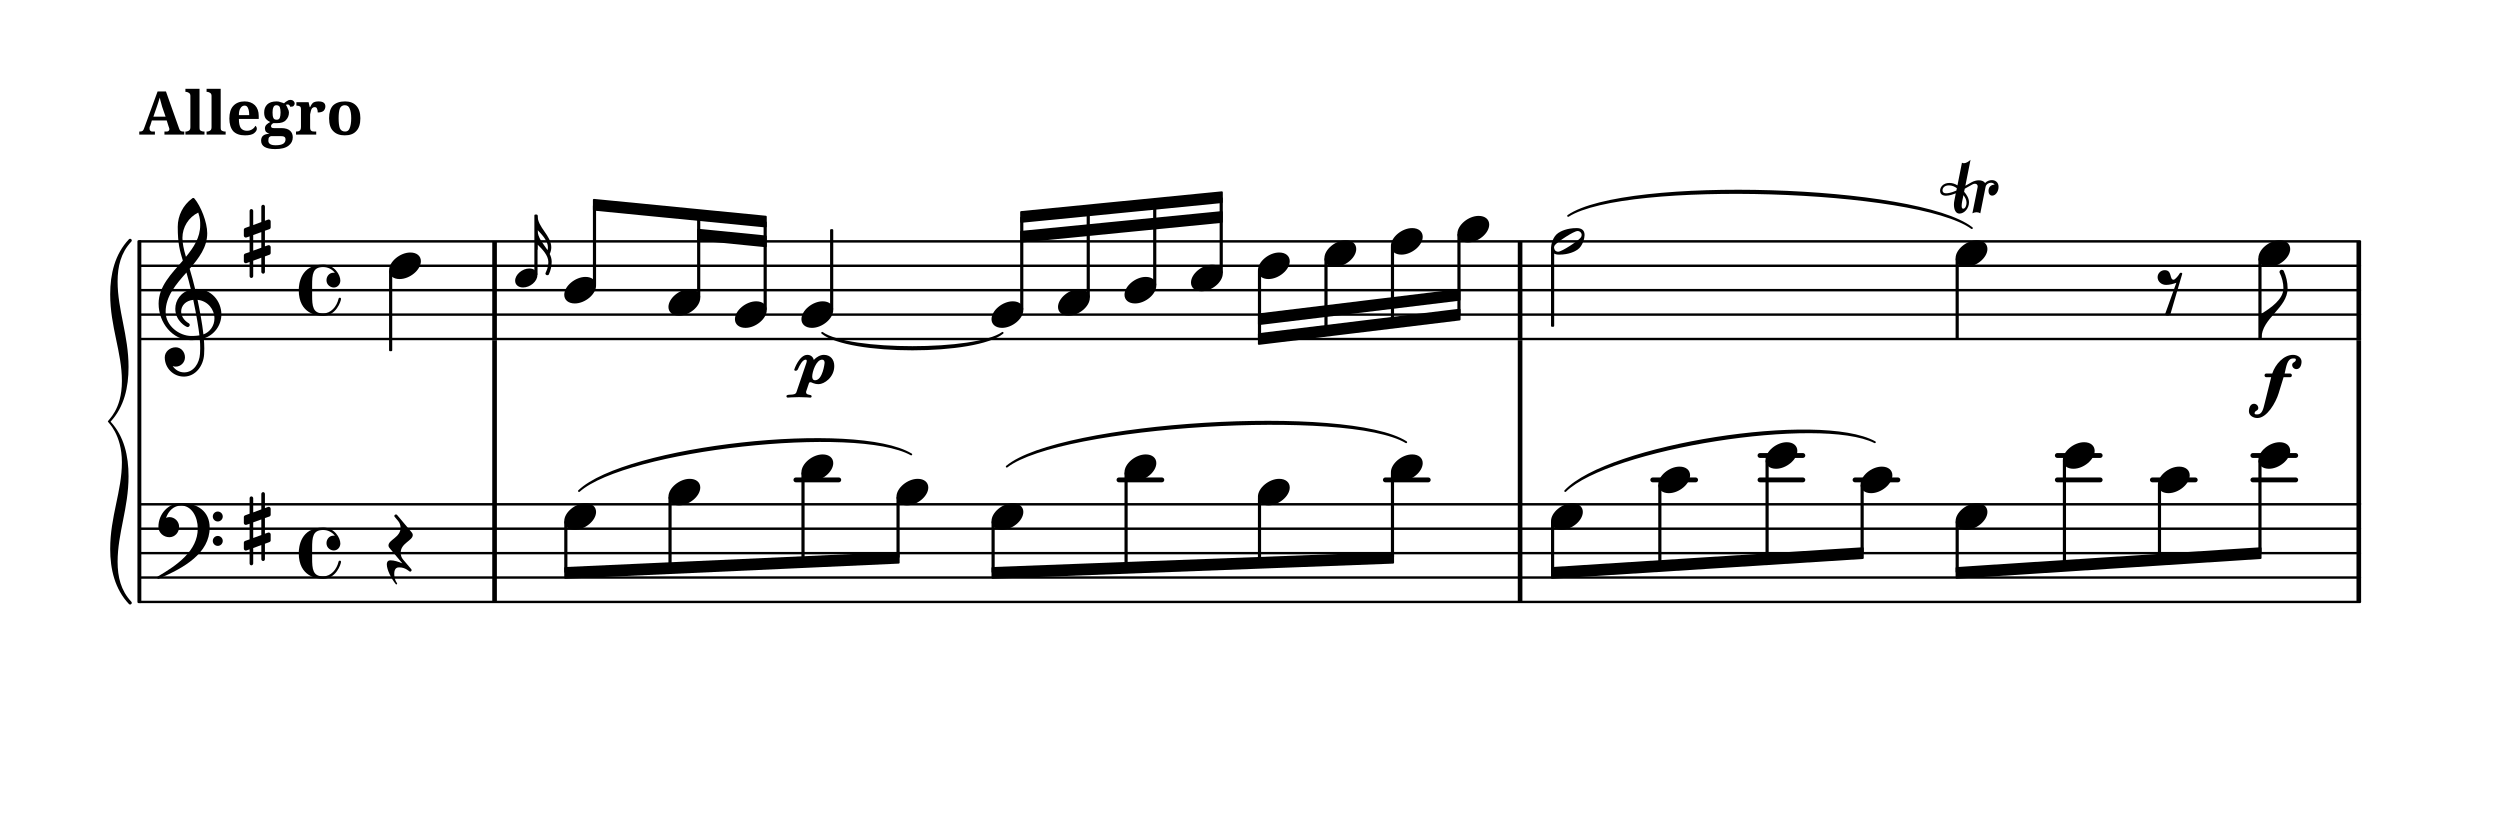
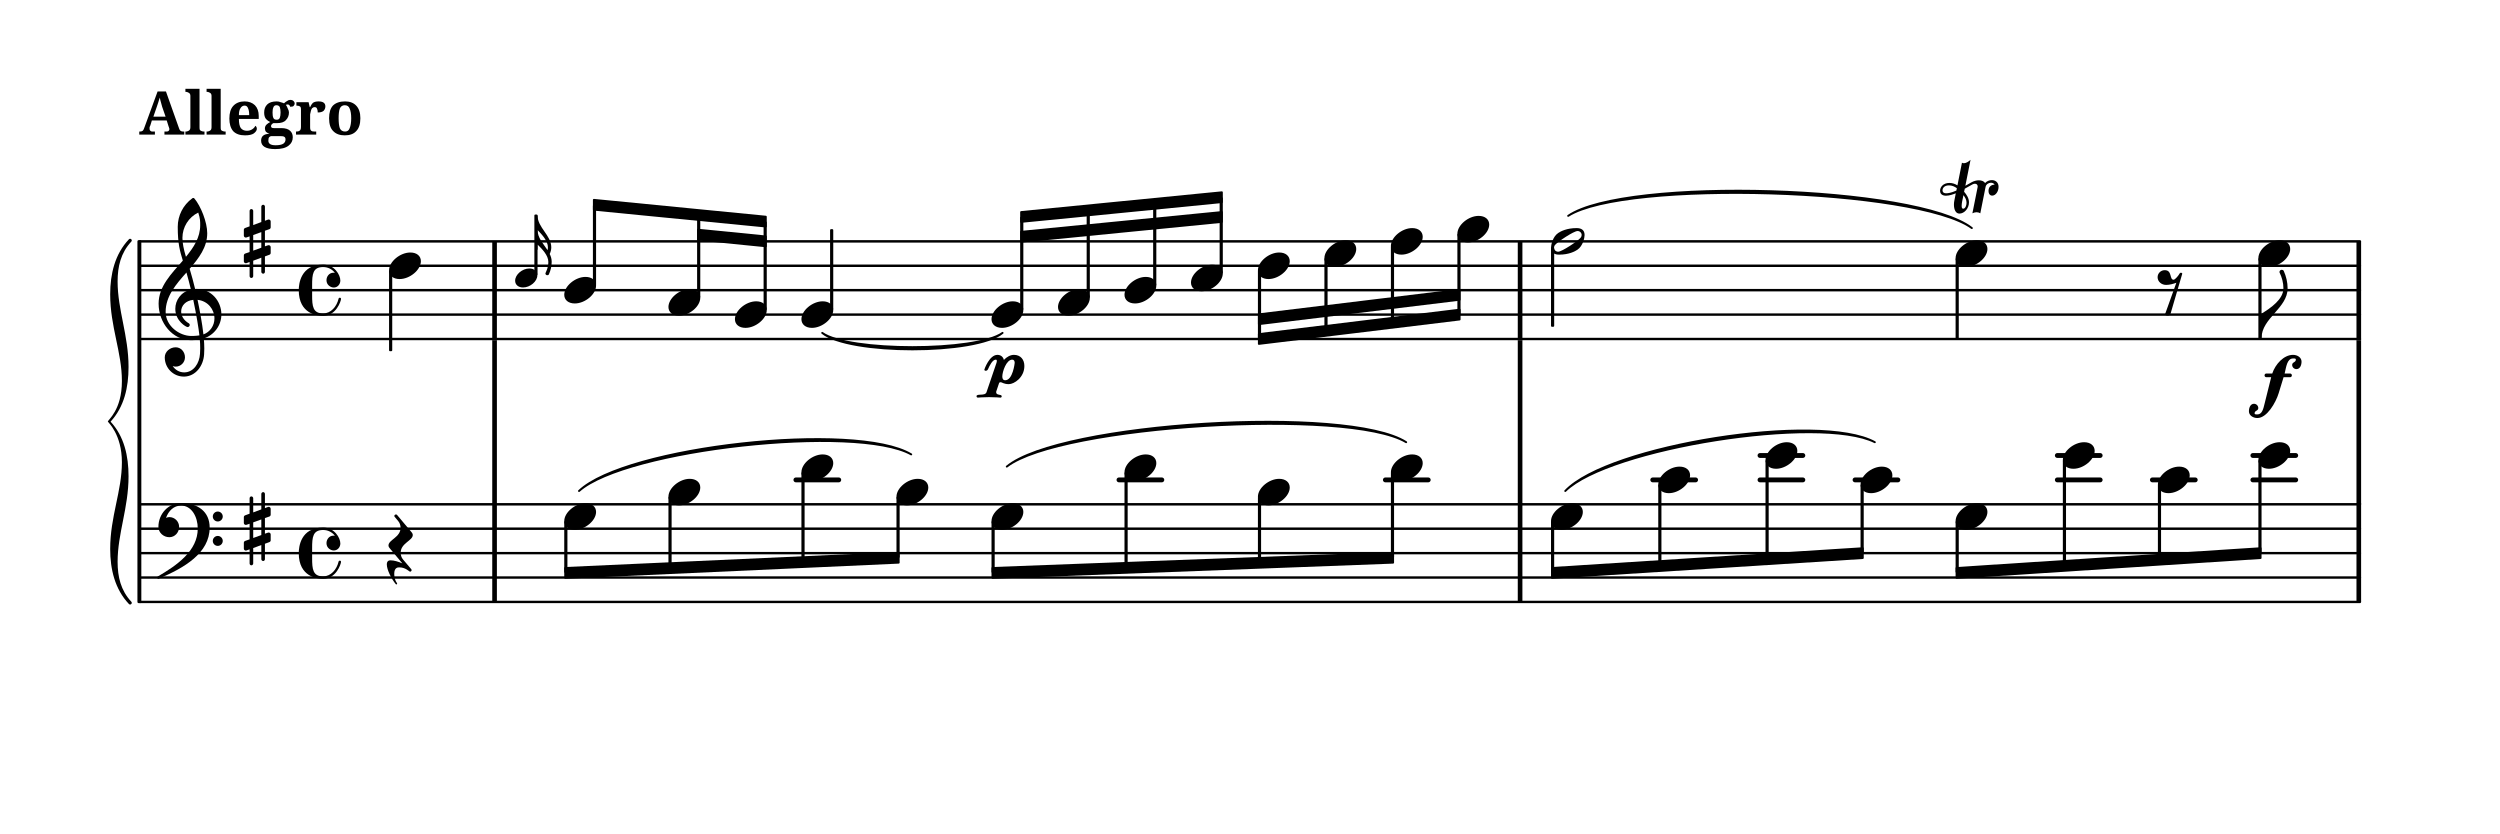
<svg xmlns="http://www.w3.org/2000/svg" version="1.2" width="180.00mm" height="60.00mm" viewBox="0 0 102.43 34.143">
  <style type="text/css">

tspan { white-space: pre; }

</style>
  <g transform="translate(5.6906, 5.5142)">
    <text font-family="serif" font-weight="bold" font-size="2.47" text-anchor="start" fill="currentColor">
      <tspan>Allegro</tspan>
    </text>
  </g>
  <g transform="translate(5.6906, 13.8892)">
    <line stroke-linejoin="round" stroke-linecap="round" stroke-width="0.1" stroke="currentColor" x1="0.05" y1="0" x2="90.999" y2="0" />
  </g>
  <g transform="translate(5.6906, 12.8892)">
    <line stroke-linejoin="round" stroke-linecap="round" stroke-width="0.1" stroke="currentColor" x1="0.05" y1="0" x2="90.999" y2="0" />
  </g>
  <g transform="translate(5.6906, 11.8892)">
    <line stroke-linejoin="round" stroke-linecap="round" stroke-width="0.1" stroke="currentColor" x1="0.05" y1="0" x2="90.999" y2="0" />
  </g>
  <g transform="translate(5.6906, 10.8892)">
    <line stroke-linejoin="round" stroke-linecap="round" stroke-width="0.1" stroke="currentColor" x1="0.05" y1="0" x2="90.999" y2="0" />
  </g>
  <g transform="translate(5.6906, 9.8892)">
    <line stroke-linejoin="round" stroke-linecap="round" stroke-width="0.1" stroke="currentColor" x1="0.05" y1="0" x2="90.999" y2="0" />
  </g>
  <g transform="translate(96.5494, 6.5472)">
    <rect x="0" y="7.392" width="0.19" height="6.723" ry="0" fill="currentColor" />
  </g>
  <g transform="translate(5.6906, 18.6623)">
    <rect x="86.514" y="-0.1" width="1.956" height="0.2" ry="0.1" fill="currentColor" />
  </g>
  <g transform="translate(5.6906, 19.6623)">
    <rect x="86.514" y="-0.1" width="1.956" height="0.2" ry="0.1" fill="currentColor" />
  </g>
  <g transform="translate(5.6906, 19.6623)">
    <rect x="82.397" y="-0.1" width="1.956" height="0.2" ry="0.1" fill="currentColor" />
  </g>
  <g transform="translate(5.6906, 18.6623)">
    <rect x="78.502" y="-0.1" width="1.956" height="0.2" ry="0.1" fill="currentColor" />
  </g>
  <g transform="translate(5.6906, 19.6623)">
    <rect x="78.502" y="-0.1" width="1.956" height="0.2" ry="0.1" fill="currentColor" />
  </g>
  <g transform="translate(5.6906, 19.6623)">
    <rect x="70.214" y="-0.1" width="1.956" height="0.2" ry="0.1" fill="currentColor" />
  </g>
  <g transform="translate(5.6906, 18.6623)">
    <rect x="66.32" y="-0.1" width="1.956" height="0.2" ry="0.1" fill="currentColor" />
  </g>
  <g transform="translate(5.6906, 19.6623)">
    <rect x="66.32" y="-0.1" width="1.956" height="0.2" ry="0.1" fill="currentColor" />
  </g>
  <g transform="translate(5.6906, 19.6623)">
    <rect x="61.926" y="-0.1" width="1.956" height="0.2" ry="0.1" fill="currentColor" />
  </g>
  <g transform="translate(5.6906, 19.6623)">
    <rect x="50.971" y="-0.1" width="1.956" height="0.2" ry="0.1" fill="currentColor" />
  </g>
  <g transform="translate(5.6906, 19.6623)">
    <rect x="40.056" y="-0.1" width="1.956" height="0.2" ry="0.1" fill="currentColor" />
  </g>
  <g transform="translate(5.6906, 19.6623)">
    <rect x="26.819" y="-0.1" width="1.956" height="0.2" ry="0.1" fill="currentColor" />
  </g>
  <g transform="translate(5.6906, 24.6623)">
    <line stroke-linejoin="round" stroke-linecap="round" stroke-width="0.1" stroke="currentColor" x1="0.05" y1="0" x2="90.999" y2="0" />
  </g>
  <g transform="translate(5.6906, 23.6623)">
    <line stroke-linejoin="round" stroke-linecap="round" stroke-width="0.1" stroke="currentColor" x1="0.05" y1="0" x2="90.999" y2="0" />
  </g>
  <g transform="translate(5.6906, 22.6623)">
    <line stroke-linejoin="round" stroke-linecap="round" stroke-width="0.1" stroke="currentColor" x1="0.05" y1="0" x2="90.999" y2="0" />
  </g>
  <g transform="translate(5.6906, 21.6623)">
    <line stroke-linejoin="round" stroke-linecap="round" stroke-width="0.1" stroke="currentColor" x1="0.05" y1="0" x2="90.999" y2="0" />
  </g>
  <g transform="translate(5.6906, 20.6623)">
    <line stroke-linejoin="round" stroke-linecap="round" stroke-width="0.1" stroke="currentColor" x1="0.05" y1="0" x2="90.999" y2="0" />
  </g>
  <g transform="translate(96.5494, 22.6623)">
    <rect x="0" y="-2.05" width="0.19" height="4.05" ry="0" fill="currentColor" />
  </g>
  <g transform="translate(96.5494, 11.8892)">
    <rect x="0" y="-2" width="0.19" height="4.05" ry="0" fill="currentColor" />
  </g>
  <g transform="translate(62.1861, 6.5472)">
    <rect x="0" y="7.392" width="0.19" height="6.723" ry="0" fill="currentColor" />
  </g>
  <g transform="translate(62.1861, 22.6623)">
    <rect x="0" y="-2.05" width="0.19" height="4.05" ry="0" fill="currentColor" />
  </g>
  <g transform="translate(62.1861, 11.8892)">
    <rect x="0" y="-2" width="0.19" height="4.05" ry="0" fill="currentColor" />
  </g>
  <g transform="translate(20.1684, 6.5472)">
    <rect x="0" y="7.392" width="0.19" height="6.723" ry="0" fill="currentColor" />
  </g>
  <g transform="translate(20.1684, 22.6623)">
    <rect x="0" y="-2.05" width="0.19" height="4.05" ry="0" fill="currentColor" />
  </g>
  <g transform="translate(20.1684, 11.8892)">
    <rect x="0" y="-2" width="0.19" height="4.05" ry="0" fill="currentColor" />
  </g>
  <g transform="translate(92.5952, 11.8892)">
    <rect x="-0.065" y="-1.314" width="0.13" height="3.314" ry="0.04" fill="currentColor" />
  </g>
  <g transform="translate(15.9406, 10.8892)">
    <path transform="scale(0.004, -0.004)" d="M218 136c66 0 108 -36 108 -89c0 -89 -113 -183 -218 -183c-66 0 -108 36 -108 89c0 89 113 183 218 183z" fill="currentColor" />
  </g>
  <g transform="translate(6.4906, 12.8892)">
    <path transform="scale(0.004, -0.004)" d="M266 -635h-6c-108 0 -195 88 -195 197c0 58 53 103 112 103c54 0 95 -47 95 -103c0 -52 -43 -95 -95 -95c-11 0 -21 2 -31 6c26 -39 68 -65 117 -65h4zM461 -203c68 24 113 90 113 164c0 90 -66 179 -173 190c19 -89 48 -242 60 -354zM74 28c0 -145 141 -247 264 -247 c1 0 47 0 82 6c-7 64 -29 203 -63 364c-79 -8 -124 -61 -124 -119c0 -44 25 -91 81 -123c5 -5 7 -10 7 -15c0 -11 -10 -22 -22 -22c-15 0 -126 62 -126 187c0 88 58 174 160 197c-14 58 -29 117 -46 175c-107 -121 -213 -243 -213 -403zM250 553c-29 96 -52 170 -52 346 c0 115 55 224 149 292c6 5 14 5 20 0c68 -80 133 -245 133 -358c0 -143 -86 -255 -180 -364c21 -68 39 -138 56 -207c2 0 7 1 13 1c155 0 256 -128 256 -261c0 -113 -74 -212 -180 -246c3 -35 5 -70 5 -105c0 -19 -1 -39 -2 -58c-7 -119 -88 -225 -202 -228l1 43 c93 2 153 92 159 191c1 18 2 37 2 55c0 31 -1 61 -4 92c-5 -1 -44 -8 -89 -8c-193 0 -333 180 -333 374c0 177 131 306 248 441zM428 916c0 34 1 66 -20 129c-99 -48 -162 -149 -162 -259c0 -52 12 -115 36 -194c80 97 146 198 146 324z" fill="currentColor" />
  </g>
  <g transform="translate(9.9906, 9.8892)">
    <path transform="scale(0.004, -0.004)" d="M216 -312c0 -10 -8 -19 -18 -19s-19 9 -19 19v145l-83 -31v-158c0 -10 -9 -19 -19 -19s-18 9 -18 19v145l-32 -12c-2 -1 -5 -1 -7 -1c-11 0 -20 9 -20 20v60c0 8 5 16 13 19l46 16v160l-32 -11c-2 -1 -5 -1 -7 -1c-11 0 -20 9 -20 20v60c0 8 5 15 13 18l46 17v158 c0 10 8 19 18 19s19 -9 19 -19v-145l83 31v158c0 10 9 19 19 19s18 -9 18 -19v-145l32 12c2 1 5 1 7 1c11 0 20 -9 20 -20v-60c0 -8 -5 -16 -13 -19l-46 -16v-160l32 11c2 1 5 1 7 1c11 0 20 -9 20 -20v-60c0 -8 -5 -15 -13 -18l-46 -17v-158zM96 65v-160l83 30v160z" fill="currentColor" />
  </g>
  <g transform="translate(12.2406, 11.8892)">
    <path transform="scale(0.004, -0.004)" d="M250 262c116 0 176 -106 176 -163c0 -40 -30 -72 -67 -72c-31 0 -75 25 -75 75c0 38 27 77 72 77c4 0 9 0 14 -1c-28 37 -72 59 -120 59c-106 0 -113 -73 -113 -186v-51v-51c0 -113 7 -187 113 -187c80 0 139 70 158 151c2 7 7 10 12 10c6 0 13 -4 13 -12 c0 -22 -50 -174 -183 -174c-59 0 -250 19 -250 263c0 62 18 262 250 262z" fill="currentColor" />
  </g>
  <g transform="translate(15.9406, 22.6623)">
    <path transform="scale(0.004, -0.004)" d="M-6 78c0 59 124 83 124 182c0 24 -8 49 -25 69l-35 42c-3 3 -4 7 -4 10c0 9 9 15 17 15c4 0 8 -1 11 -5l151 -180c7 -9 10 -17 10 -25c0 -59 -124 -83 -124 -182c0 -24 7 -49 24 -69l84 -99c3 -3 4 -7 4 -10c0 -9 -8 -16 -16 -16s-45 44 -109 44c-16 0 -53 0 -53 -67 c0 -35 11 -74 28 -94c7 -8 -5 -19 -12 -11c-45 54 -92 148 -92 202c0 41 27 42 40 42c33 0 78 -13 119 -31l-132 158c-7 9 -10 17 -10 25z" fill="currentColor" />
  </g>
  <g transform="translate(6.4906, 21.6623)">
    <path transform="scale(0.004, -0.004)" d="M557 -125c0 28 23 51 51 51s51 -23 51 -51s-23 -51 -51 -51s-51 23 -51 51zM557 125c0 28 23 51 51 51s51 -23 51 -51s-23 -51 -51 -51s-51 23 -51 51zM232 263c172 0 293 -88 293 -251c0 -263 -263 -414 -516 -521c-3 -3 -6 -4 -9 -4c-7 0 -13 6 -13 13c0 3 1 6 4 9 c202 118 412 265 412 493c0 120 -63 235 -171 235c-74 0 -129 -54 -154 -126c11 5 22 8 34 8c55 0 100 -45 100 -100c0 -58 -44 -106 -100 -106c-60 0 -112 47 -112 106c0 133 102 244 232 244z" fill="currentColor" />
  </g>
  <g transform="translate(9.9906, 21.6623)">
    <path transform="scale(0.004, -0.004)" d="M216 -312c0 -10 -8 -19 -18 -19s-19 9 -19 19v145l-83 -31v-158c0 -10 -9 -19 -19 -19s-18 9 -18 19v145l-32 -12c-2 -1 -5 -1 -7 -1c-11 0 -20 9 -20 20v60c0 8 5 16 13 19l46 16v160l-32 -11c-2 -1 -5 -1 -7 -1c-11 0 -20 9 -20 20v60c0 8 5 15 13 18l46 17v158 c0 10 8 19 18 19s19 -9 19 -19v-145l83 31v158c0 10 9 19 19 19s18 -9 18 -19v-145l32 12c2 1 5 1 7 1c11 0 20 -9 20 -20v-60c0 -8 -5 -16 -13 -19l-46 -16v-160l32 11c2 1 5 1 7 1c11 0 20 -9 20 -20v-60c0 -8 -5 -15 -13 -18l-46 -17v-158zM96 65v-160l83 30v160z" fill="currentColor" />
  </g>
  <g transform="translate(12.2406, 22.6623)">
    <path transform="scale(0.004, -0.004)" d="M250 262c116 0 176 -106 176 -163c0 -40 -30 -72 -67 -72c-31 0 -75 25 -75 75c0 38 27 77 72 77c4 0 9 0 14 -1c-28 37 -72 59 -120 59c-106 0 -113 -73 -113 -186v-51v-51c0 -113 7 -187 113 -187c80 0 139 70 158 151c2 7 7 10 12 10c6 0 13 -4 13 -12 c0 -22 -50 -174 -183 -174c-59 0 -250 19 -250 263c0 62 18 262 250 262z" fill="currentColor" />
  </g>
  <g transform="translate(16.0056, 11.8892)">
    <rect x="-0.065" y="-0.814" width="0.13" height="3.314" ry="0.04" fill="currentColor" />
  </g>
  <g transform="translate(23.1183, 22.6623)">
    <path stroke-width="0.08" stroke-linejoin="round" stroke-linecap="round" stroke="currentColor" fill="currentColor" d="M0.605 -2.545C2.515 -4.372 11.954 -5.412 14.216 -4.045L14.216 -4.045C11.967 -5.293 2.528 -4.253 0.605 -2.545z" />
  </g>
  <g transform="translate(21.1064, 11.3892)">
    <path transform="scale(0.0028, -0.0028)" d="M208 139c69 0 117 -40 117 -99c0 -91 -107 -179 -209 -179c-69 0 -116 40 -116 99c0 91 106 179 208 179z" fill="currentColor" />
  </g>
  <g transform="translate(21.9593, 11.8892)">
    <rect x="-0.065" y="-3.1" width="0.13" height="2.486" ry="0.04" fill="currentColor" />
  </g>
  <g transform="translate(22.0243, 8.8292)">
    <path transform="scale(0.0028, -0.0028)" d="M0 -212v-213v213c0 -114 85 -201 146 -295c4 13 6 26 6 40c0 94 -87 188 -152 255zM115 -848c0 11 43 74 43 169s-90 188 -158 254v-75h-21v500h21c0 -177 201 -290 201 -467c0 -33 -9 -66 -23 -96c18 -36 29 -74 29 -116c0 -63 -15 -125 -41 -182 c-5 -10 -14 -13 -23 -13c-14 0 -28 10 -28 26z" fill="currentColor" />
  </g>
  <g transform="translate(57.0527, 22.6623)">
    <rect x="-0.065" y="-3.314" width="0.13" height="3.506" ry="0.04" fill="currentColor" />
  </g>
  <g transform="translate(24.2925, 8.3892)">
    <polygon stroke-linejoin="round" stroke-linecap="round" stroke-width="0.08" fill="currentColor" stroke="currentColor" points="7.083 0.49 7.083 0.89 0.04 0.2 0.04 -0.2" />
  </g>
  <g transform="translate(28.5617, 9.6127)">
    <polygon stroke-linejoin="round" stroke-linecap="round" stroke-width="0.08" fill="currentColor" stroke="currentColor" points="2.814 0.076 2.814 0.476 0.04 0.2 0.04 -0.2" />
  </g>
  <g transform="translate(59.7119, 9.3892)">
    <path transform="scale(0.004, -0.004)" d="M218 136c66 0 108 -36 108 -89c0 -89 -113 -183 -218 -183c-66 0 -108 36 -108 89c0 89 113 183 218 183z" fill="currentColor" />
  </g>
  <g transform="translate(59.7769, 11.8892)">
    <rect x="-0.065" y="-2.314" width="0.13" height="3.322" ry="0.04" fill="currentColor" />
  </g>
  <g transform="translate(32.8359, 11.8892)">
    <path stroke-width="0.08" stroke-linejoin="round" stroke-linecap="round" stroke="currentColor" fill="currentColor" d="M0.852 1.75C1.94 2.649 7.153 2.649 8.241 1.75L8.241 1.75C7.153 2.529 1.94 2.529 0.852 1.75z" />
  </g>
+   <g transform="translate(40.6243, 22.6623)">
+     <path stroke-width="0.08" stroke-linejoin="round" stroke-linecap="round" stroke="currentColor" fill="currentColor" d="M0.626 -3.545C2.796 -5.357 14.614 -6.08 16.989 -4.545L16.989 -4.545C14.621 -5.96 2.804 -5.237 0.626 -3.545z" />
+   </g>
  <g transform="translate(63.548, 9.8892)">
    <path transform="scale(0.004, -0.004)" d="M314 65c0 23 -19 41 -42 41c-39 0 -204 -110 -231 -143c-7 -8 -10 -18 -10 -28c0 -23 19 -41 42 -41c39 0 203 110 230 143c7 8 11 18 11 28zM262 136c41 0 82 -14 82 -71c0 -26 -16 -112 -74 -151c-25 -17 -87 -50 -187 -50c-41 0 -83 14 -83 71c0 26 16 112 74 151 c25 17 88 50 188 50z" fill="currentColor" />
  </g>
  <g transform="translate(63.548, 21.1623)">
    <path transform="scale(0.004, -0.004)" d="M218 136c66 0 108 -36 108 -89c0 -89 -113 -183 -218 -183c-66 0 -108 36 -108 89c0 89 113 183 218 183z" fill="currentColor" />
  </g>
  <g transform="translate(63.613, 11.8892)">
    <rect x="-0.065" y="-1.741" width="0.13" height="3.241" ry="0.04" fill="currentColor" />
  </g>
  <g transform="translate(5.6306, 17.2757)">
    <rect x="0" y="-7.437" width="0.16" height="14.873" ry="0.05" fill="currentColor" />
  </g>
  <g transform="translate(63.613, 22.6623)">
    <rect x="-0.065" y="-1.314" width="0.13" height="2.12" ry="0.04" fill="currentColor" />
  </g>
-   <g transform="translate(40.6243, 22.6623)">
-     <path stroke-width="0.08" stroke-linejoin="round" stroke-linecap="round" stroke="currentColor" fill="currentColor" d="M0.626 -3.545C2.796 -5.357 14.614 -6.08 16.989 -4.545L16.989 -4.545C14.621 -5.96 2.804 -5.237 0.626 -3.545z" />
-   </g>
  <g transform="translate(67.9422, 19.6623)">
    <path transform="scale(0.004, -0.004)" d="M218 136c66 0 108 -36 108 -89c0 -89 -113 -183 -218 -183c-66 0 -108 36 -108 89c0 89 113 183 218 183z" fill="currentColor" />
  </g>
  <g transform="translate(68.0072, 22.6623)">
    <rect x="-0.065" y="-2.814" width="0.13" height="3.342" ry="0.04" fill="currentColor" />
  </g>
  <g transform="translate(72.3364, 18.6623)">
    <path transform="scale(0.004, -0.004)" d="M218 136c66 0 108 -36 108 -89c0 -89 -113 -183 -218 -183c-66 0 -108 36 -108 89c0 89 113 183 218 183z" fill="currentColor" />
  </g>
  <g transform="translate(72.4014, 22.6623)">
    <rect x="-0.065" y="-3.814" width="0.13" height="4.064" ry="0.04" fill="currentColor" />
  </g>
  <g transform="translate(23.1183, 23.4723)">
    <polygon stroke-linejoin="round" stroke-linecap="round" stroke-width="0.08" fill="currentColor" stroke="currentColor" points="13.702 -0.82 13.702 -0.42 0.04 0.2 0.04 -0.2" />
  </g>
  <g transform="translate(76.2305, 19.6623)">
    <path transform="scale(0.004, -0.004)" d="M218 136c66 0 108 -36 108 -89c0 -89 -113 -183 -218 -183c-66 0 -108 36 -108 89c0 89 113 183 218 183z" fill="currentColor" />
  </g>
  <g transform="translate(76.2955, 22.6623)">
    <rect x="-0.065" y="-2.814" width="0.13" height="2.818" ry="0.04" fill="currentColor" />
  </g>
  <g transform="translate(41.7985, 8.8892)">
    <polygon stroke-linejoin="round" stroke-linecap="round" stroke-width="0.08" fill="currentColor" stroke="currentColor" points="8.263 -1.01 8.263 -0.61 0.04 0.2 0.04 -0.2" />
  </g>
  <g transform="translate(41.7985, 9.6992)">
    <polygon stroke-linejoin="round" stroke-linecap="round" stroke-width="0.08" fill="currentColor" stroke="currentColor" points="8.263 -1.01 8.263 -0.61 0.04 0.2 0.04 -0.2" />
  </g>
  <g transform="translate(80.1247, 10.3892)">
    <path transform="scale(0.004, -0.004)" d="M218 136c66 0 108 -36 108 -89c0 -89 -113 -183 -218 -183c-66 0 -108 36 -108 89c0 89 113 183 218 183z" fill="currentColor" />
  </g>
  <g transform="translate(80.7768, 8.7072)">
    <path transform="scale(0.004, -0.004)" d="M-297 227c0 -15 8 -30 39 -30c10 0 46 2 103 28l5 24c-23 17 -50 29 -81 29c-51 0 -66 -31 -66 -51zM-26 104c0 -61 -47 -115 -98 -115c-39 0 -56 44 -56 91c0 14 1 28 4 41l15 76c-20 -8 -63 -25 -101 -25c-19 0 -60 6 -60 51c0 38 32 80 96 80c31 0 58 -10 82 -25 l46 232c6 -3 13 -5 20 -5c22 0 48 16 68 35l-53 -266l64 36c26 14 51 20 74 20c29 0 53 -10 64 -28c18 20 44 30 69 30c36 0 69 -22 69 -69c0 -49 -31 -90 -65 -90c-25 0 -38 22 -38 48c0 50 37 64 60 64h3c-8 14 -23 20 -38 20c-24 0 -50 -16 -55 -43l-54 -270 c-11 7 -24 11 -38 11s-29 -4 -43 -11l54 270v7c0 16 -12 26 -29 26c-7 0 -16 -3 -24 -7l-79 -44l-7 -31c27 -31 50 -67 50 -109zM-86 39c23 0 35 34 35 61c0 30 -14 55 -32 78l-5 -27c-4 -18 -13 -56 -13 -83c0 -17 4 -29 15 -29z" fill="currentColor" />
  </g>
  <g transform="translate(80.1247, 21.1623)">
    <path transform="scale(0.004, -0.004)" d="M218 136c66 0 108 -36 108 -89c0 -89 -113 -183 -218 -183c-66 0 -108 36 -108 89c0 89 113 183 218 183z" fill="currentColor" />
  </g>
  <g transform="translate(80.1897, 11.8892)">
    <rect x="-0.065" y="-1.314" width="0.13" height="3.314" ry="0.04" fill="currentColor" />
  </g>
  <g transform="translate(80.1897, 22.6623)">
    <rect x="-0.065" y="-1.314" width="0.13" height="2.12" ry="0.04" fill="currentColor" />
  </g>
  <g transform="translate(51.5393, 13.0792)">
    <polygon stroke-linejoin="round" stroke-linecap="round" stroke-width="0.08" fill="currentColor" stroke="currentColor" points="8.263 -1.2 8.263 -0.8 0.04 0.2 0.04 -0.2" />
  </g>
  <g transform="translate(51.5393, 13.8892)">
    <polygon stroke-linejoin="round" stroke-linecap="round" stroke-width="0.08" fill="currentColor" stroke="currentColor" points="8.263 -1.2 8.263 -0.8 0.04 0.2 0.04 -0.2" />
  </g>
  <g transform="translate(84.5189, 18.6623)">
    <path transform="scale(0.004, -0.004)" d="M218 136c66 0 108 -36 108 -89c0 -89 -113 -183 -218 -183c-66 0 -108 36 -108 89c0 89 113 183 218 183z" fill="currentColor" />
  </g>
  <g transform="translate(84.5839, 22.6623)">
    <rect x="-0.065" y="-3.814" width="0.13" height="4.336" ry="0.04" fill="currentColor" />
  </g>
  <g transform="translate(63.548, 11.8892)">
    <path stroke-width="0.08" stroke-linejoin="round" stroke-linecap="round" stroke="currentColor" fill="currentColor" d="M0.703 -3.045C3.039 -4.655 15.007 -4.293 17.242 -2.545L17.242 -2.545C15.004 -4.173 3.035 -4.535 0.703 -3.045z" />
  </g>
  <g transform="translate(88.4131, 11.8892)">
    <path transform="scale(0.004, -0.004)" d="M70 205c79 0 46 -98 91 -98c16 0 54 48 61 63c6 12 23 12 28 0l-123 -420c-8 -7 -17 -10 -27 -10s-20 3 -28 10l117 326c-34 -12 -69 -22 -105 -22c-47 0 -87 34 -87 79c0 40 33 72 73 72z" fill="currentColor" />
  </g>
  <g transform="translate(88.4131, 19.6623)">
    <path transform="scale(0.004, -0.004)" d="M218 136c66 0 108 -36 108 -89c0 -89 -113 -183 -218 -183c-66 0 -108 36 -108 89c0 89 113 183 218 183z" fill="currentColor" />
  </g>
  <g transform="translate(88.4781, 22.6623)">
    <rect x="-0.065" y="-2.814" width="0.13" height="3.084" ry="0.04" fill="currentColor" />
  </g>
  <g transform="translate(40.6243, 23.4723)">
    <polygon stroke-linejoin="round" stroke-linecap="round" stroke-width="0.08" fill="currentColor" stroke="currentColor" points="16.453 -0.82 16.453 -0.42 0.04 0.2 0.04 -0.2" />
  </g>
  <g transform="translate(92.5302, 10.3892)">
    <path transform="scale(0.004, -0.004)" d="M218 136c66 0 108 -36 108 -89c0 -89 -113 -183 -218 -183c-66 0 -108 36 -108 89c0 89 113 183 218 183z" fill="currentColor" />
  </g>
  <g transform="translate(92.5506, 16.4352)">
    <path transform="scale(0.004, -0.004)" d="M253 245l-50 -163c-30 -99 -121 -255 -218 -255c-45 0 -87 27 -87 69c0 39 17 77 52 77c24 0 44 -20 44 -44c0 -30 -38 -24 -38 -54c0 -10 11 -11 23 -11h6c48 0 61 58 73 108l68 273h-49c-11 0 -19 8 -19 19s8 19 19 19h60c32 96 118 191 213 191c45 0 87 -27 87 -69 c0 -39 -17 -77 -52 -77c-24 0 -44 19 -44 43c0 30 38 25 38 55c0 10 -10 11 -22 11h-7c-62 0 -70 -88 -86 -154h55c11 0 19 -8 19 -19s-8 -19 -19 -19h-66z" fill="currentColor" />
  </g>
  <g transform="translate(92.5302, 18.6623)">
    <path transform="scale(0.004, -0.004)" d="M218 136c66 0 108 -36 108 -89c0 -89 -113 -183 -218 -183c-66 0 -108 36 -108 89c0 89 113 183 218 183z" fill="currentColor" />
  </g>
  <g transform="translate(63.548, 22.6623)">
    <path stroke-width="0.08" stroke-linejoin="round" stroke-linecap="round" stroke="currentColor" fill="currentColor" d="M0.584 -2.545C2.348 -4.422 11.011 -5.788 13.267 -4.545L13.267 -4.545C11.03 -5.669 2.367 -4.303 0.584 -2.545z" />
  </g>
  <g transform="translate(92.6602, 13.8492)">
    <path transform="scale(0.004, -0.004)" d="M0 0h-16v250h16v-250zM0 0v250c97 59 224 148 224 259c0 57 -15 112 -40 163c-3 16 10 27 23 27c7 0 15 -3 20 -11c25 -56 40 -117 40 -179c0 -203 -267 -306 -267 -509z" fill="currentColor" />
  </g>
  <g transform="translate(92.5952, 22.6623)">
    <rect x="-0.065" y="-3.814" width="0.13" height="3.818" ry="0.04" fill="currentColor" />
  </g>
  <g transform="translate(63.548, 23.4723)">
    <polygon stroke-linejoin="round" stroke-linecap="round" stroke-width="0.08" fill="currentColor" stroke="currentColor" points="12.773 -1.01 12.773 -0.61 0.04 0.2 0.04 -0.2" />
  </g>
  <g transform="translate(5.3306, 17.2757)">
    <path transform="scale(0.004, -0.004)" d="M-84 -416c0 288 -144 412 -144 416c0 20 144 116 144 416c0 296 -120 556 -120 888c0 208 48 412 192 564c16 16 40 -8 24 -24c-108 -116 -140 -256 -140 -408c0 -292 112 -552 112 -876c0 -208 -44 -408 -184 -560c140 -152 184 -352 184 -560 c0 -324 -112 -584 -112 -876c0 -152 32 -292 140 -408c16 -16 -8 -40 -24 -24c-144 152 -192 356 -192 564c0 332 120 592 120 888z" fill="currentColor" />
  </g>
  <g transform="translate(80.1247, 23.4723)">
    <polygon stroke-linejoin="round" stroke-linecap="round" stroke-width="0.08" fill="currentColor" stroke="currentColor" points="12.495 -1.01 12.495 -0.61 0.04 0.2 0.04 -0.2" />
  </g>
  <g transform="translate(23.1183, 11.8892)">
    <path transform="scale(0.004, -0.004)" d="M218 136c66 0 108 -36 108 -89c0 -89 -113 -183 -218 -183c-66 0 -108 36 -108 89c0 89 113 183 218 183z" fill="currentColor" />
  </g>
  <g transform="translate(23.1183, 21.1623)">
    <path transform="scale(0.004, -0.004)" d="M218 136c66 0 108 -36 108 -89c0 -89 -113 -183 -218 -183c-66 0 -108 36 -108 89c0 89 113 183 218 183z" fill="currentColor" />
  </g>
  <g transform="translate(24.3575, 11.8892)">
    <rect x="-0.065" y="-3.494" width="0.13" height="3.308" ry="0.04" fill="currentColor" />
  </g>
  <g transform="translate(23.1833, 22.6623)">
    <rect x="-0.065" y="-1.314" width="0.13" height="2.121" ry="0.04" fill="currentColor" />
  </g>
  <g transform="translate(27.3875, 12.3892)">
    <path transform="scale(0.004, -0.004)" d="M218 136c66 0 108 -36 108 -89c0 -89 -113 -183 -218 -183c-66 0 -108 36 -108 89c0 89 113 183 218 183z" fill="currentColor" />
  </g>
  <g transform="translate(27.3875, 20.1623)">
    <path transform="scale(0.004, -0.004)" d="M218 136c66 0 108 -36 108 -89c0 -89 -113 -183 -218 -183c-66 0 -108 36 -108 89c0 89 113 183 218 183z" fill="currentColor" />
  </g>
  <g transform="translate(28.6267, 11.8892)">
    <rect x="-0.065" y="-3.08" width="0.13" height="3.394" ry="0.04" fill="currentColor" />
  </g>
  <g transform="translate(27.4525, 22.6623)">
    <rect x="-0.065" y="-2.314" width="0.13" height="2.928" ry="0.04" fill="currentColor" />
  </g>
  <g transform="translate(30.1117, 12.8892)">
    <path transform="scale(0.004, -0.004)" d="M218 136c66 0 108 -36 108 -89c0 -89 -113 -183 -218 -183c-66 0 -108 36 -108 89c0 89 113 183 218 183z" fill="currentColor" />
  </g>
  <g transform="translate(31.3509, 11.8892)">
    <rect x="-0.065" y="-2.816" width="0.13" height="3.63" ry="0.04" fill="currentColor" />
  </g>
  <g transform="translate(57.0527, 11.8892)">
    <rect x="-0.065" y="-1.814" width="0.13" height="3.15" ry="0.04" fill="currentColor" />
  </g>
  <g transform="translate(32.8359, 12.8892)">
    <path transform="scale(0.004, -0.004)" d="M218 136c66 0 108 -36 108 -89c0 -89 -113 -183 -218 -183c-66 0 -108 36 -108 89c0 89 113 183 218 183z" fill="currentColor" />
  </g>
-   <g transform="translate(32.7539, 15.7072)">
-     <path transform="scale(0.004, -0.004)" d="M161 32c78 0 97 176 97 178c0 18 -7 33 -25 33c-61 0 -102 -124 -102 -173c0 -22 8 -38 30 -38zM-53 141c0 2 51 151 134 151c35 0 59 -21 66 -52c29 31 67 52 103 52c69 0 107 -49 107 -114c0 -118 -105 -186 -159 -186c-53 0 -70 20 -84 20c-7 0 -14 -3 -16 -9l-29 -86 c-1 -2 -1 -5 -1 -7c0 -37 57 -18 57 -42c0 -7 -4 -14 -13 -14c-3 0 -50 5 -116 5s-112 -5 -115 -5c-9 0 -14 7 -14 14c0 31 87 -1 102 41l102 300c2 7 4 14 4 20c0 8 -2 14 -11 14c-33 0 -63 -60 -79 -97c-5 -12 -15 -17 -24 -17c-8 0 -14 4 -14 12z" fill="currentColor" />
-   </g>
  <g transform="translate(32.8359, 19.1623)">
    <path transform="scale(0.004, -0.004)" d="M218 136c66 0 108 -36 108 -89c0 -89 -113 -183 -218 -183c-66 0 -108 36 -108 89c0 89 113 183 218 183z" fill="currentColor" />
  </g>
  <g transform="translate(34.0751, 11.8892)">
    <rect x="-0.065" y="-2.5" width="0.13" height="3.314" ry="0.04" fill="currentColor" />
  </g>
  <g transform="translate(32.9009, 22.6623)">
    <rect x="-0.065" y="-3.314" width="0.13" height="3.683" ry="0.04" fill="currentColor" />
  </g>
  <g transform="translate(56.9877, 19.1623)">
    <path transform="scale(0.004, -0.004)" d="M218 136c66 0 108 -36 108 -89c0 -89 -113 -183 -218 -183c-66 0 -108 36 -108 89c0 89 113 183 218 183z" fill="currentColor" />
  </g>
  <g transform="translate(36.7301, 20.1623)">
    <path transform="scale(0.004, -0.004)" d="M218 136c66 0 108 -36 108 -89c0 -89 -113 -183 -218 -183c-66 0 -108 36 -108 89c0 89 113 183 218 183z" fill="currentColor" />
  </g>
  <g transform="translate(36.7951, 22.6623)">
    <rect x="-0.065" y="-2.314" width="0.13" height="2.507" ry="0.04" fill="currentColor" />
  </g>
  <g transform="translate(56.9877, 9.8892)">
    <path transform="scale(0.004, -0.004)" d="M218 136c66 0 108 -36 108 -89c0 -89 -113 -183 -218 -183c-66 0 -108 36 -108 89c0 89 113 183 218 183z" fill="currentColor" />
  </g>
  <g transform="translate(40.6243, 12.8892)">
    <path transform="scale(0.004, -0.004)" d="M218 136c66 0 108 -36 108 -89c0 -89 -113 -183 -218 -183c-66 0 -108 36 -108 89c0 89 113 183 218 183z" fill="currentColor" />
  </g>
+   <g transform="translate(40.5423, 15.7072)">
+     <path transform="scale(0.004, -0.004)" d="M161 32c78 0 97 176 97 178c0 18 -7 33 -25 33c-61 0 -102 -124 -102 -173c0 -22 8 -38 30 -38zM-53 141c0 2 51 151 134 151c35 0 59 -21 66 -52c29 31 67 52 103 52c69 0 107 -49 107 -114c0 -118 -105 -186 -159 -186c-53 0 -70 20 -84 20c-7 0 -14 -3 -16 -9l-29 -86 c-1 -2 -1 -5 -1 -7c0 -37 57 -18 57 -42c0 -7 -4 -14 -13 -14c-3 0 -50 5 -116 5s-112 -5 -115 -5c-9 0 -14 7 -14 14c0 31 87 -1 102 41l102 300c2 7 4 14 4 20c0 8 -2 14 -11 14c-33 0 -63 -60 -79 -97c-5 -12 -15 -17 -24 -17c-8 0 -14 4 -14 12z" fill="currentColor" />
+   </g>
  <g transform="translate(40.6243, 21.1623)">
    <path transform="scale(0.004, -0.004)" d="M218 136c66 0 108 -36 108 -89c0 -89 -113 -183 -218 -183c-66 0 -108 36 -108 89c0 89 113 183 218 183z" fill="currentColor" />
  </g>
  <g transform="translate(41.8635, 11.8892)">
    <rect x="-0.065" y="-3.006" width="0.13" height="3.82" ry="0.04" fill="currentColor" />
  </g>
  <g transform="translate(40.6893, 22.6623)">
    <rect x="-0.065" y="-1.314" width="0.13" height="2.122" ry="0.04" fill="currentColor" />
  </g>
  <g transform="translate(43.3485, 12.3892)">
    <path transform="scale(0.004, -0.004)" d="M218 136c66 0 108 -36 108 -89c0 -89 -113 -183 -218 -183c-66 0 -108 36 -108 89c0 89 113 183 218 183z" fill="currentColor" />
  </g>
  <g transform="translate(44.5877, 11.8892)">
    <rect x="-0.065" y="-3.272" width="0.13" height="3.586" ry="0.04" fill="currentColor" />
  </g>
  <g transform="translate(46.0727, 11.8892)">
    <path transform="scale(0.004, -0.004)" d="M218 136c66 0 108 -36 108 -89c0 -89 -113 -183 -218 -183c-66 0 -108 36 -108 89c0 89 113 183 218 183z" fill="currentColor" />
  </g>
  <g transform="translate(46.0727, 19.1623)">
    <path transform="scale(0.004, -0.004)" d="M218 136c66 0 108 -36 108 -89c0 -89 -113 -183 -218 -183c-66 0 -108 36 -108 89c0 89 113 183 218 183z" fill="currentColor" />
  </g>
  <g transform="translate(47.3119, 11.8892)">
    <rect x="-0.065" y="-3.538" width="0.13" height="3.352" ry="0.04" fill="currentColor" />
  </g>
  <g transform="translate(46.1377, 22.6623)">
    <rect x="-0.065" y="-3.314" width="0.13" height="3.917" ry="0.04" fill="currentColor" />
  </g>
  <g transform="translate(48.7969, 11.3892)">
    <path transform="scale(0.004, -0.004)" d="M218 136c66 0 108 -36 108 -89c0 -89 -113 -183 -218 -183c-66 0 -108 36 -108 89c0 89 113 183 218 183z" fill="currentColor" />
  </g>
  <g transform="translate(50.0361, 11.8892)">
    <rect x="-0.065" y="-3.804" width="0.13" height="3.118" ry="0.04" fill="currentColor" />
  </g>
  <g transform="translate(51.5393, 10.8892)">
    <path transform="scale(0.004, -0.004)" d="M218 136c66 0 108 -36 108 -89c0 -89 -113 -183 -218 -183c-66 0 -108 36 -108 89c0 89 113 183 218 183z" fill="currentColor" />
  </g>
  <g transform="translate(51.5393, 20.1623)">
    <path transform="scale(0.004, -0.004)" d="M218 136c66 0 108 -36 108 -89c0 -89 -113 -183 -218 -183c-66 0 -108 36 -108 89c0 89 113 183 218 183z" fill="currentColor" />
  </g>
  <g transform="translate(51.6043, 11.8892)">
    <rect x="-0.065" y="-0.814" width="0.13" height="2.806" ry="0.04" fill="currentColor" />
  </g>
  <g transform="translate(51.6043, 22.6623)">
    <rect x="-0.065" y="-2.314" width="0.13" height="2.711" ry="0.04" fill="currentColor" />
  </g>
  <g transform="translate(54.3285, 11.8892)">
    <rect x="-0.065" y="-1.314" width="0.13" height="2.978" ry="0.04" fill="currentColor" />
  </g>
  <g transform="translate(54.2635, 10.3892)">
    <path transform="scale(0.004, -0.004)" d="M218 136c66 0 108 -36 108 -89c0 -89 -113 -183 -218 -183c-66 0 -108 36 -108 89c0 89 113 183 218 183z" fill="currentColor" />
  </g>
</svg>
